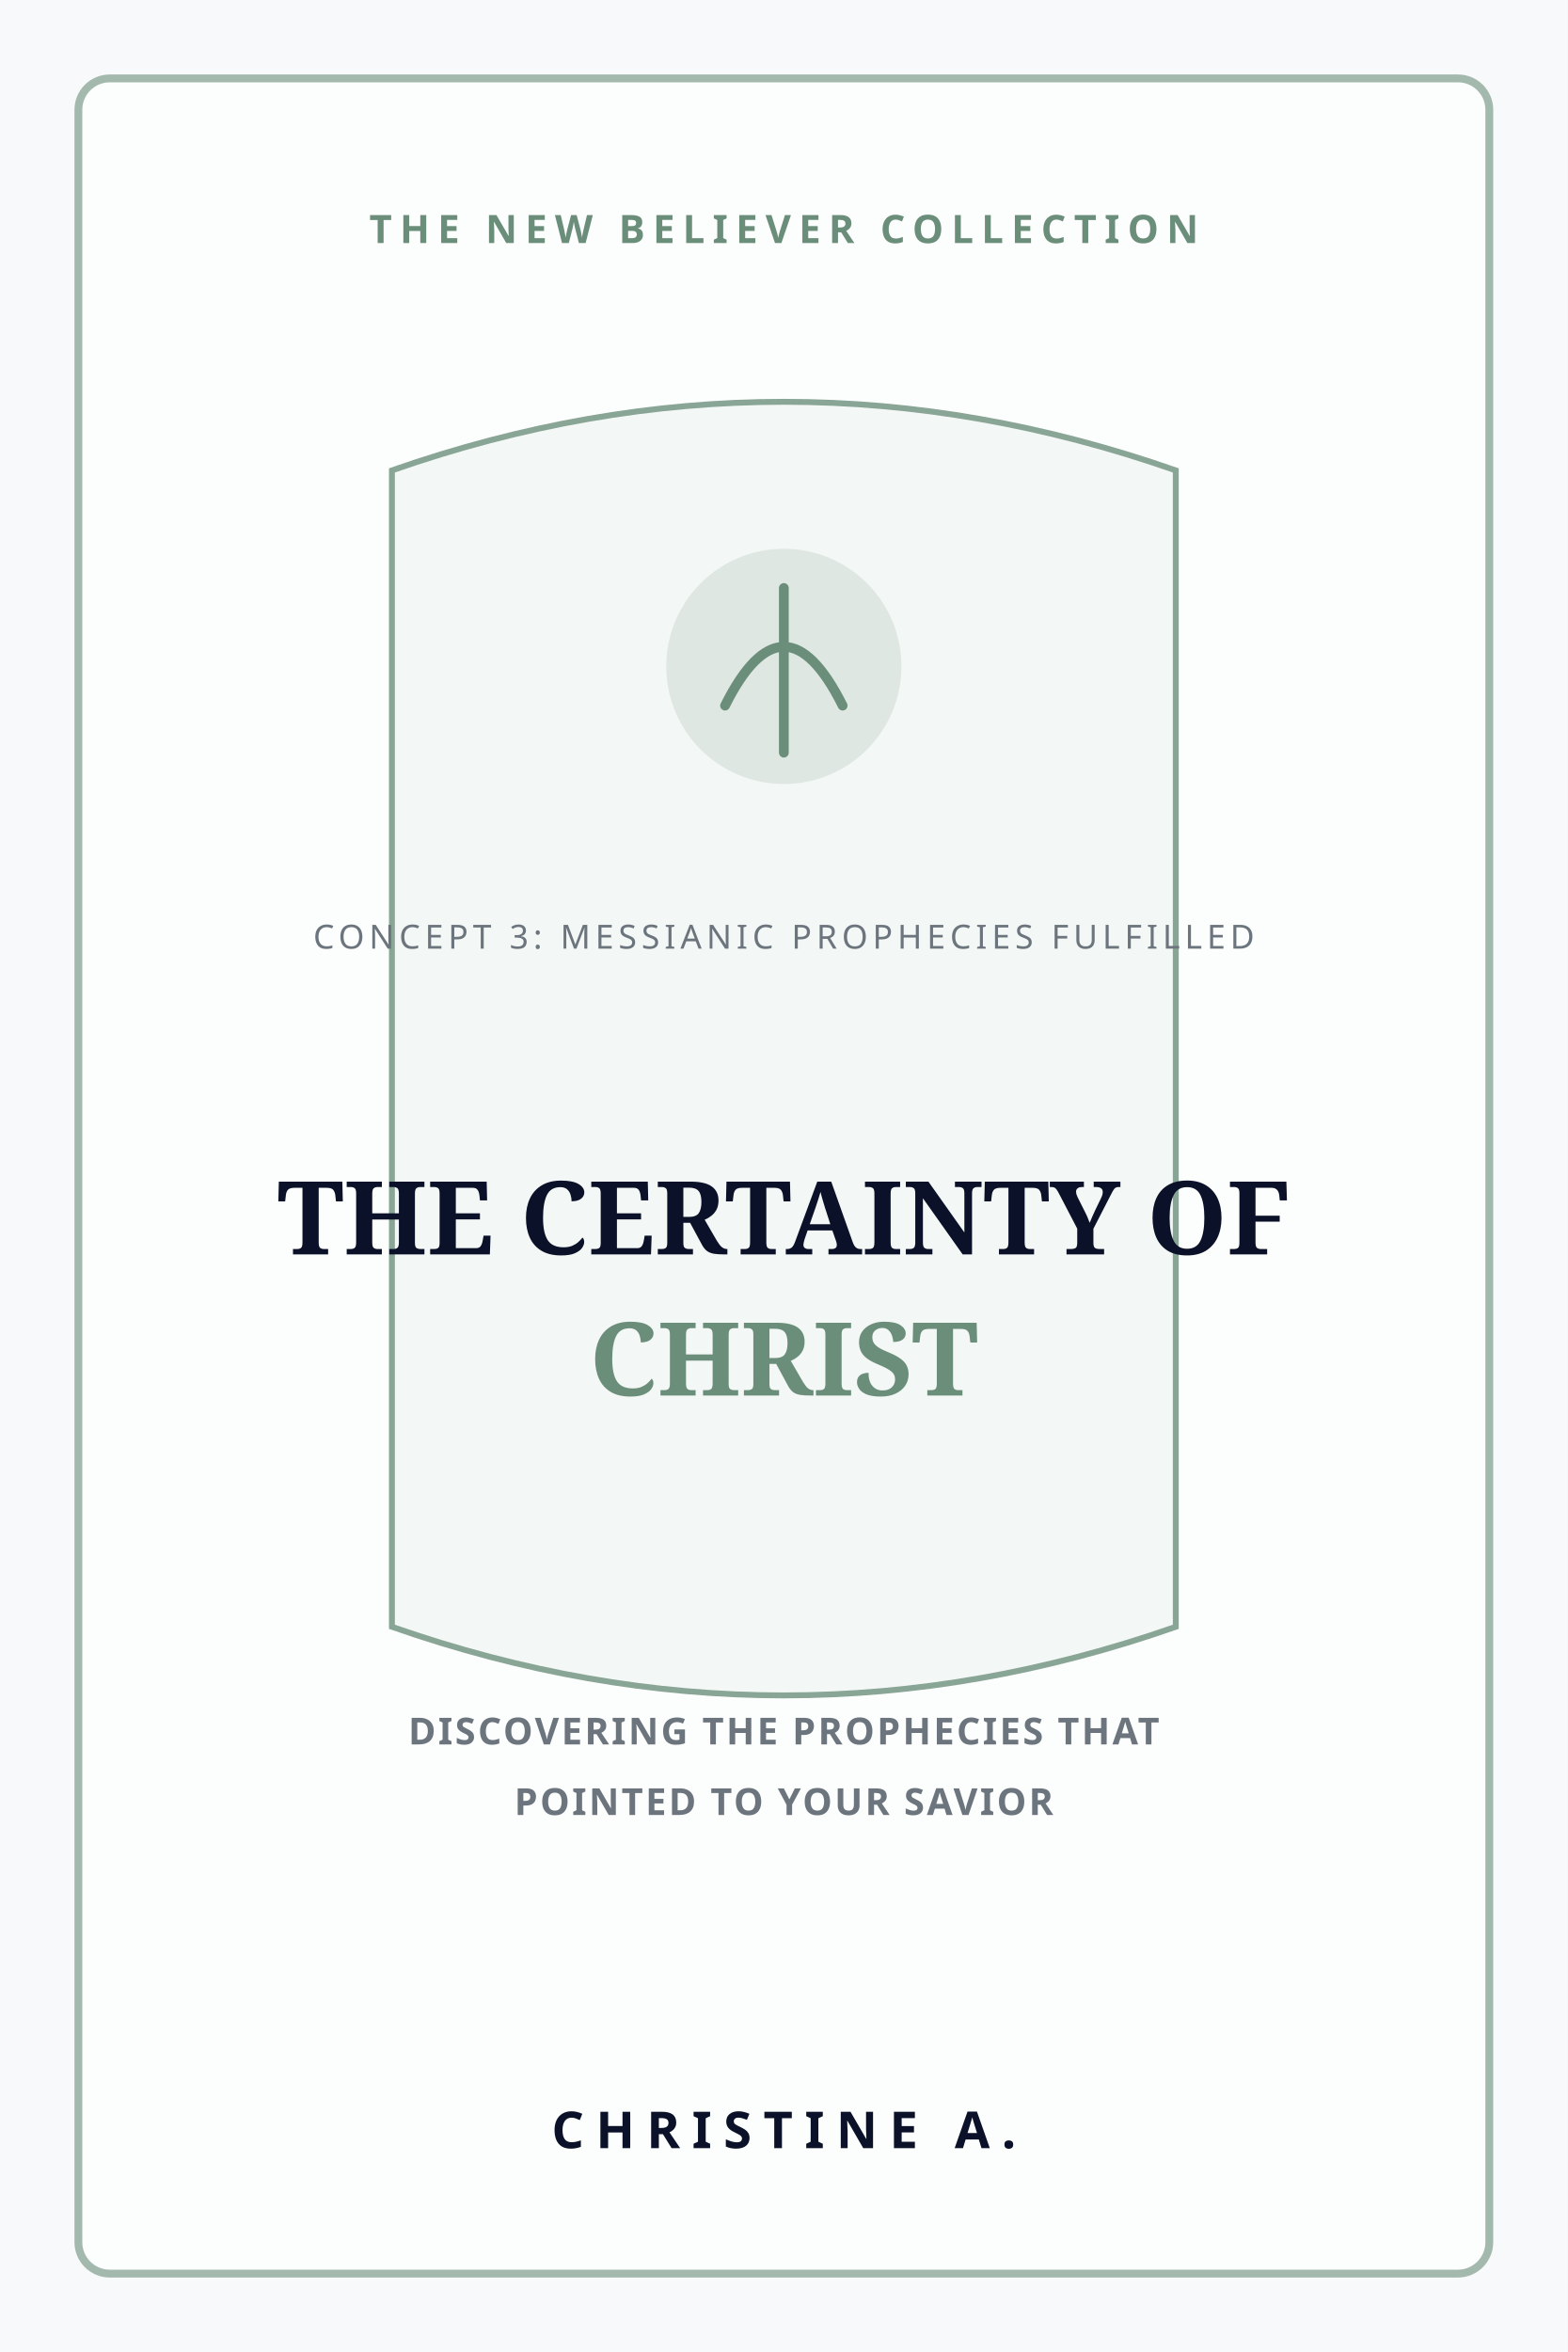
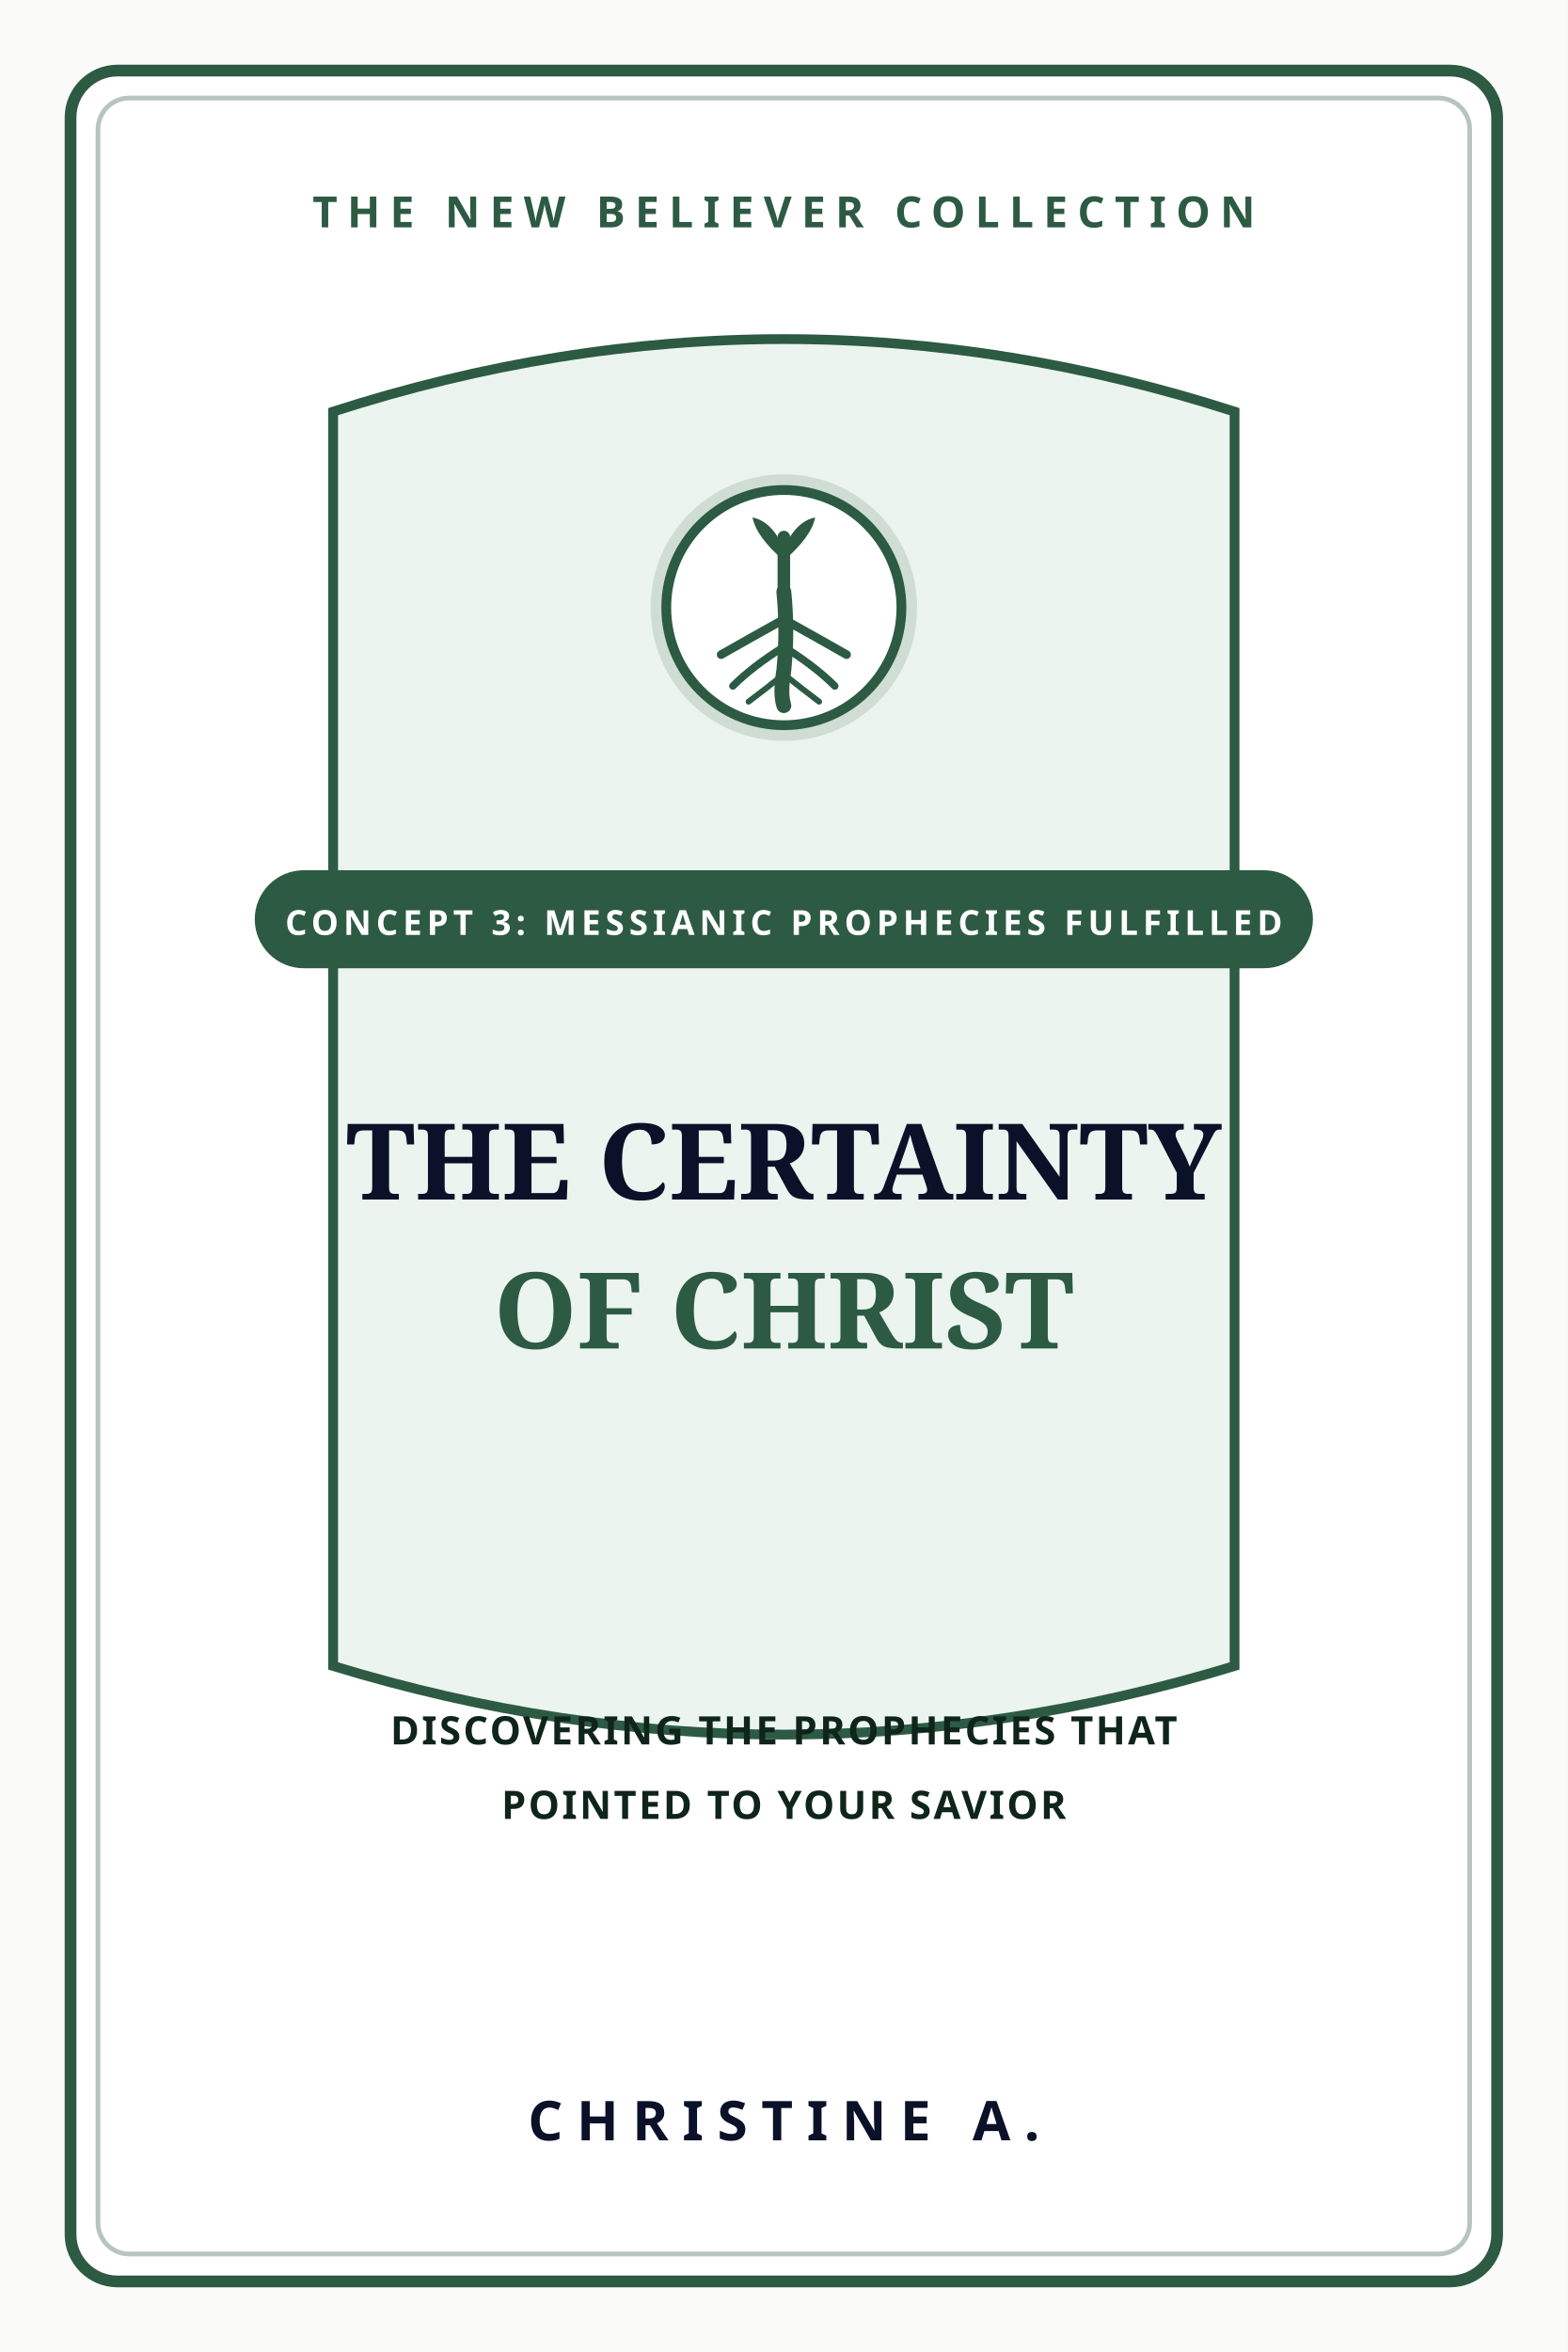
<svg xmlns="http://www.w3.org/2000/svg" viewBox="0 0 400 600" width="100%" height="100%">
-   <rect width="100%" height="100%" fill="#F8F9FA" />
-   <rect x="20" y="20" width="360" height="560" rx="8" fill="#FFFFFF" stroke="#6B8E7B" stroke-width="2" opacity="0.6" />
-   <path d="M 100 120 Q 200 85 300 120 L 300 415 Q 200 450 100 415 Z" fill="#F1F5F3" stroke="#6B8E7B" stroke-width="1.5" opacity="0.8" />
-   <circle cx="200" cy="170" r="30" fill="#6B8E7B" opacity="0.15" />
-   <path d="M 185 180 Q 200 150 215 180 M 200 150 L 200 192" stroke="#6B8E7B" stroke-width="2.5" fill="none" stroke-linecap="round" />
-   <text x="200" y="62" font-family="'Montserrat', sans-serif" font-size="10" font-weight="bold" fill="#6B8E7B" text-anchor="middle" letter-spacing="2">THE NEW BELIEVER COLLECTION</text>
-   <text x="200" y="242" font-family="'Montserrat', sans-serif" font-size="8.5" fill="#6C757D" text-anchor="middle" letter-spacing="1.2">CONCEPT 3: MESSIANIC PROPHECIES FULFILLED</text>
-   <text x="200" y="320" font-family="'Playfair Display', Georgia, serif" font-size="26" font-weight="bold" fill="#0A1128" text-anchor="middle">THE CERTAINTY OF</text>
-   <text x="200" y="356" font-family="'Playfair Display', Georgia, serif" font-size="26" font-weight="bold" fill="#6B8E7B" text-anchor="middle">CHRIST</text>
-   <text x="200" y="445" font-family="'Montserrat', sans-serif" font-size="9.5" font-weight="600" fill="#6C757D" text-anchor="middle" letter-spacing="0.6">DISCOVERING THE PROPHECIES THAT</text>
-   <text x="200" y="463" font-family="'Montserrat', sans-serif" font-size="9.5" font-weight="600" fill="#6C757D" text-anchor="middle" letter-spacing="0.6">POINTED TO YOUR SAVIOR</text>
-   <text x="200" y="548" font-family="'Montserrat', sans-serif" font-size="13" font-weight="bold" fill="#0A1128" text-anchor="middle" letter-spacing="3">CHRISTINE A.</text>
+   <rect width="100%" height="100%" fill="#FAFBF9" />
+   <rect x="18" y="18" width="364" height="564" rx="12" fill="#FFFFFF" stroke="#2D5A43" stroke-width="3" />
+   <rect x="25" y="25" width="350" height="550" rx="8" fill="none" stroke="#2D5A43" stroke-width="1.2" opacity="0.35" />
+   <path d="M 85 105 Q 200 68 315 105 L 315 425 Q 200 460 85 425 Z" fill="#EBF4EE" stroke="#2D5A43" stroke-width="2.5" />
+   <g transform="translate(200, 155)">
+     <circle cx="0" cy="0" r="34" fill="#2D5A43" opacity="0.15" />
+     <circle cx="0" cy="0" r="30" fill="#FFFFFF" stroke="#2D5A43" stroke-width="2.5" />
+     <path d="M 0 -18 L 0 -4" stroke="#2D5A43" stroke-width="3.2" stroke-linecap="round" />
+     <path d="M 0 -12 Q -7 -18 -8 -23 Q -3 -22 0 -15" fill="#2D5A43" />
+     <path d="M 0 -12 Q 7 -18 8 -23 Q 3 -22 0 -15" fill="#2D5A43" />
+     <path d="M 0 -4 Q 1 6 0 16 Q -1 22 0 25" stroke="#2D5A43" stroke-width="3.8" fill="none" stroke-linecap="round" />
+     <path d="M 0 3 Q -9 8 -16 12" stroke="#2D5A43" stroke-width="2.2" fill="none" stroke-linecap="round" />
+     <path d="M 0 3 Q 9 8 16 12" stroke="#2D5A43" stroke-width="2.2" fill="none" stroke-linecap="round" />
+     <path d="M 0 10 Q -8 15 -13 20" stroke="#2D5A43" stroke-width="1.9" fill="none" stroke-linecap="round" />
+     <path d="M 0 10 Q 8 15 13 20" stroke="#2D5A43" stroke-width="1.9" fill="none" stroke-linecap="round" />
+     <path d="M 0 17 Q -5 21 -9 24" stroke="#2D5A43" stroke-width="1.5" fill="none" stroke-linecap="round" />
+     <path d="M 0 17 Q 5 21 9 24" stroke="#2D5A43" stroke-width="1.5" fill="none" stroke-linecap="round" />
+   </g>
+   <text x="200" y="58" font-family="'Montserrat', system-ui, sans-serif" font-size="11" font-weight="800" fill="#2D5A43" text-anchor="middle" letter-spacing="2.5">THE NEW BELIEVER COLLECTION</text>
+   <rect x="65" y="222" width="270" height="25" rx="12.5" fill="#2D5A43" />
+   <text x="200" y="238.5" font-family="'Montserrat', system-ui, sans-serif" font-size="8.8" font-weight="800" fill="#FFFFFF" text-anchor="middle" letter-spacing="1.2">CONCEPT 3: MESSIANIC PROPHECIES FULFILLED</text>
+   <text x="200" y="306" font-family="'Playfair Display', Georgia, serif" font-size="27" font-weight="bold" fill="#0A1128" text-anchor="middle">THE CERTAINTY</text>
+   <text x="200" y="344" font-family="'Playfair Display', Georgia, serif" font-size="27" font-weight="bold" fill="#2D5A43" text-anchor="middle">OF CHRIST</text>
+   <text x="200" y="445" font-family="'Montserrat', system-ui, sans-serif" font-size="10" font-weight="800" fill="#0F241A" text-anchor="middle" letter-spacing="0.6">DISCOVERING THE PROPHECIES THAT</text>
+   <text x="200" y="464" font-family="'Montserrat', system-ui, sans-serif" font-size="10" font-weight="800" fill="#0F241A" text-anchor="middle" letter-spacing="0.6">POINTED TO YOUR SAVIOR</text>
+   <text x="200" y="546" font-family="'Montserrat', system-ui, sans-serif" font-size="14" font-weight="800" fill="#0A1128" text-anchor="middle" letter-spacing="3.5">CHRISTINE A.</text>
</svg>
